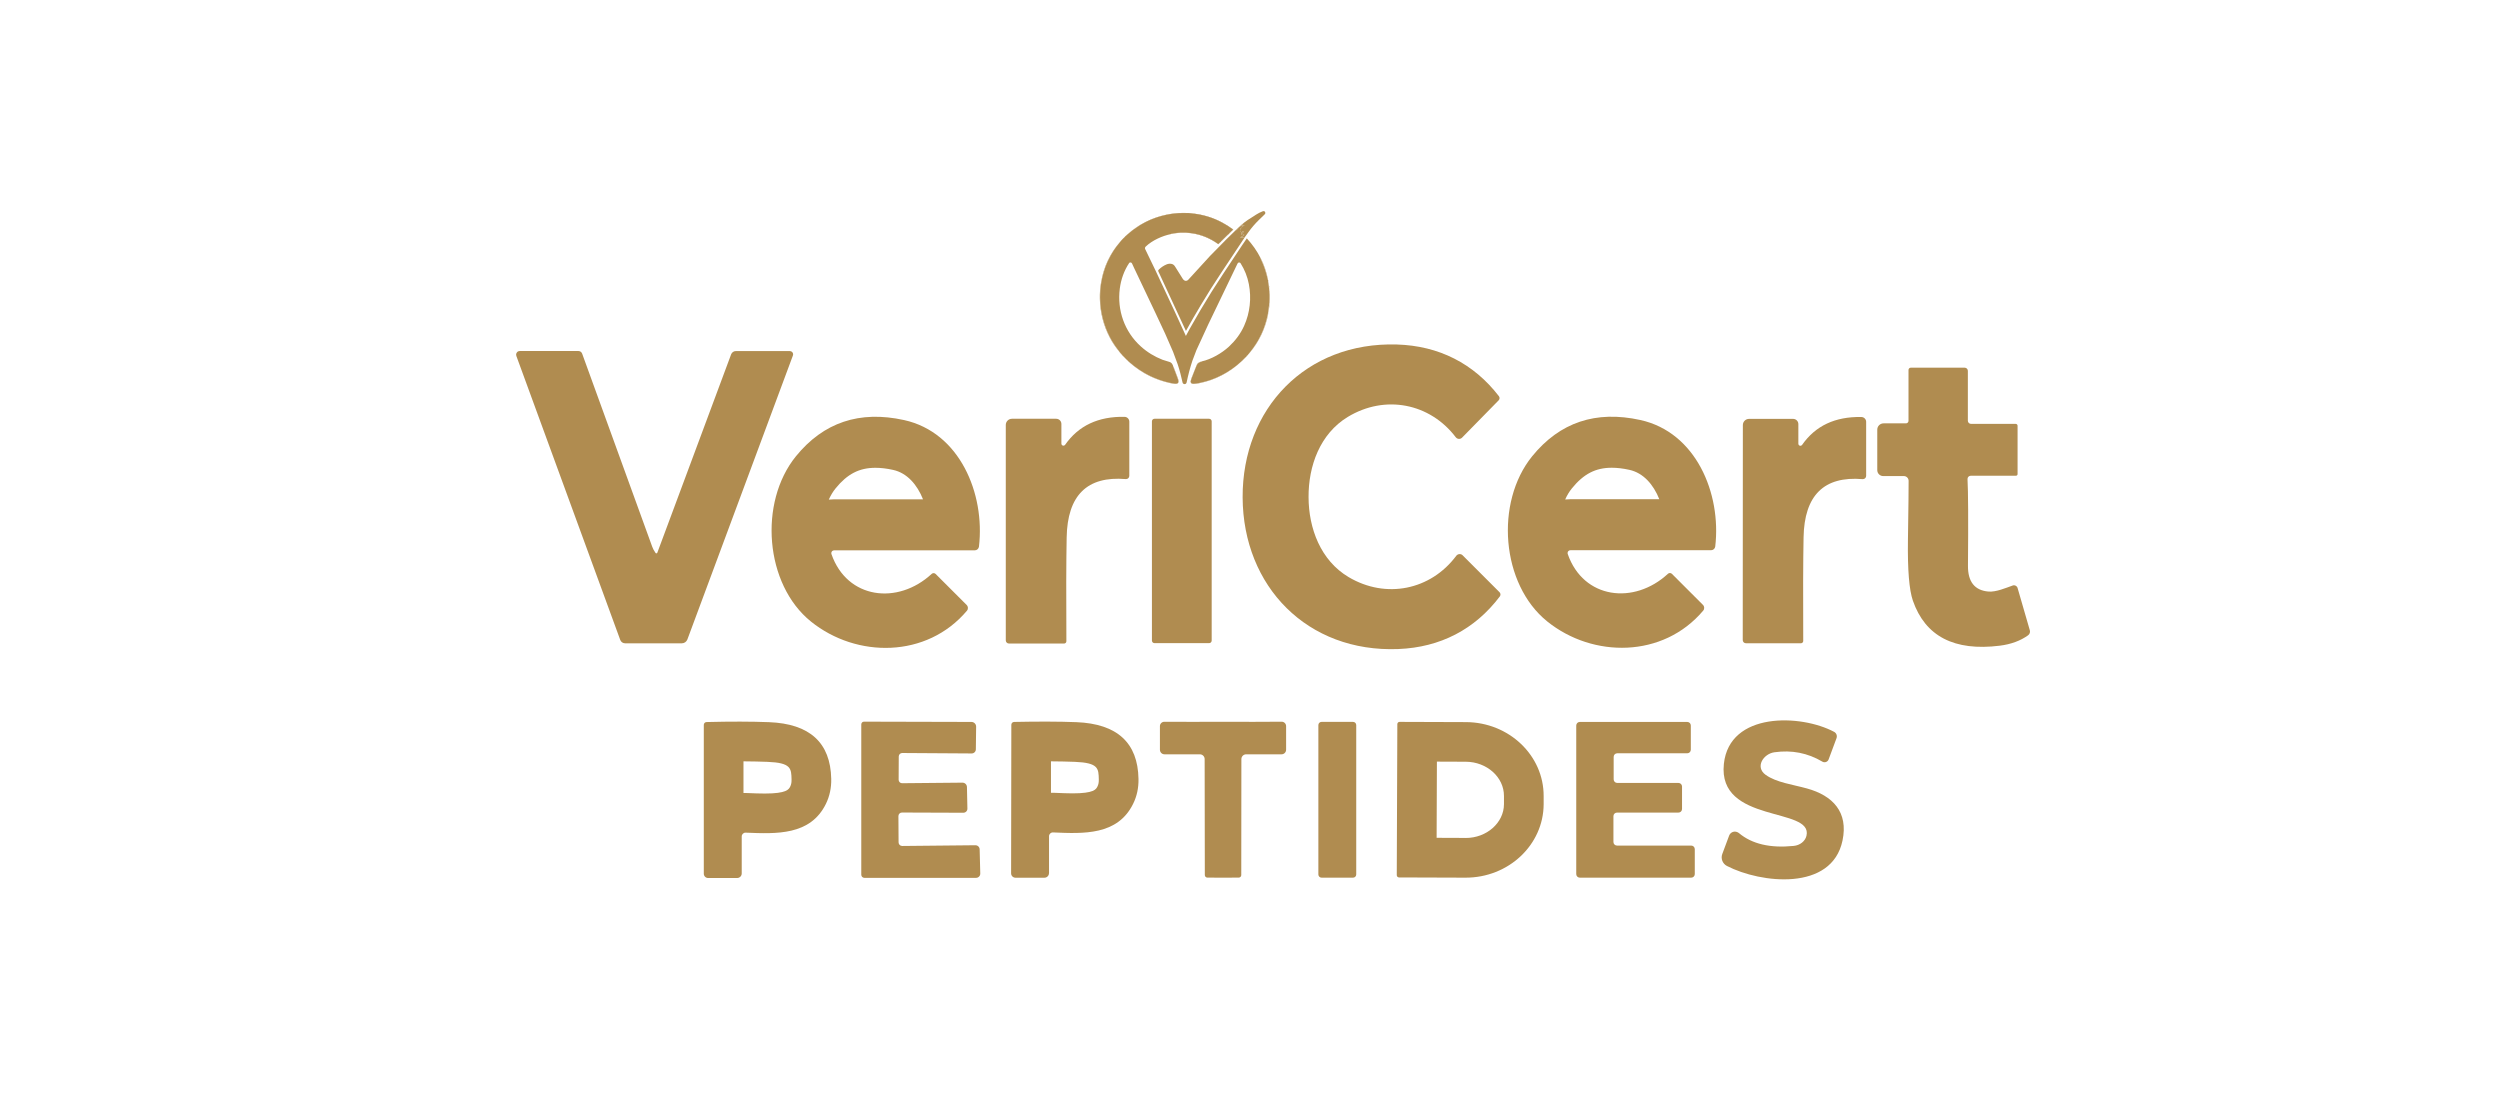
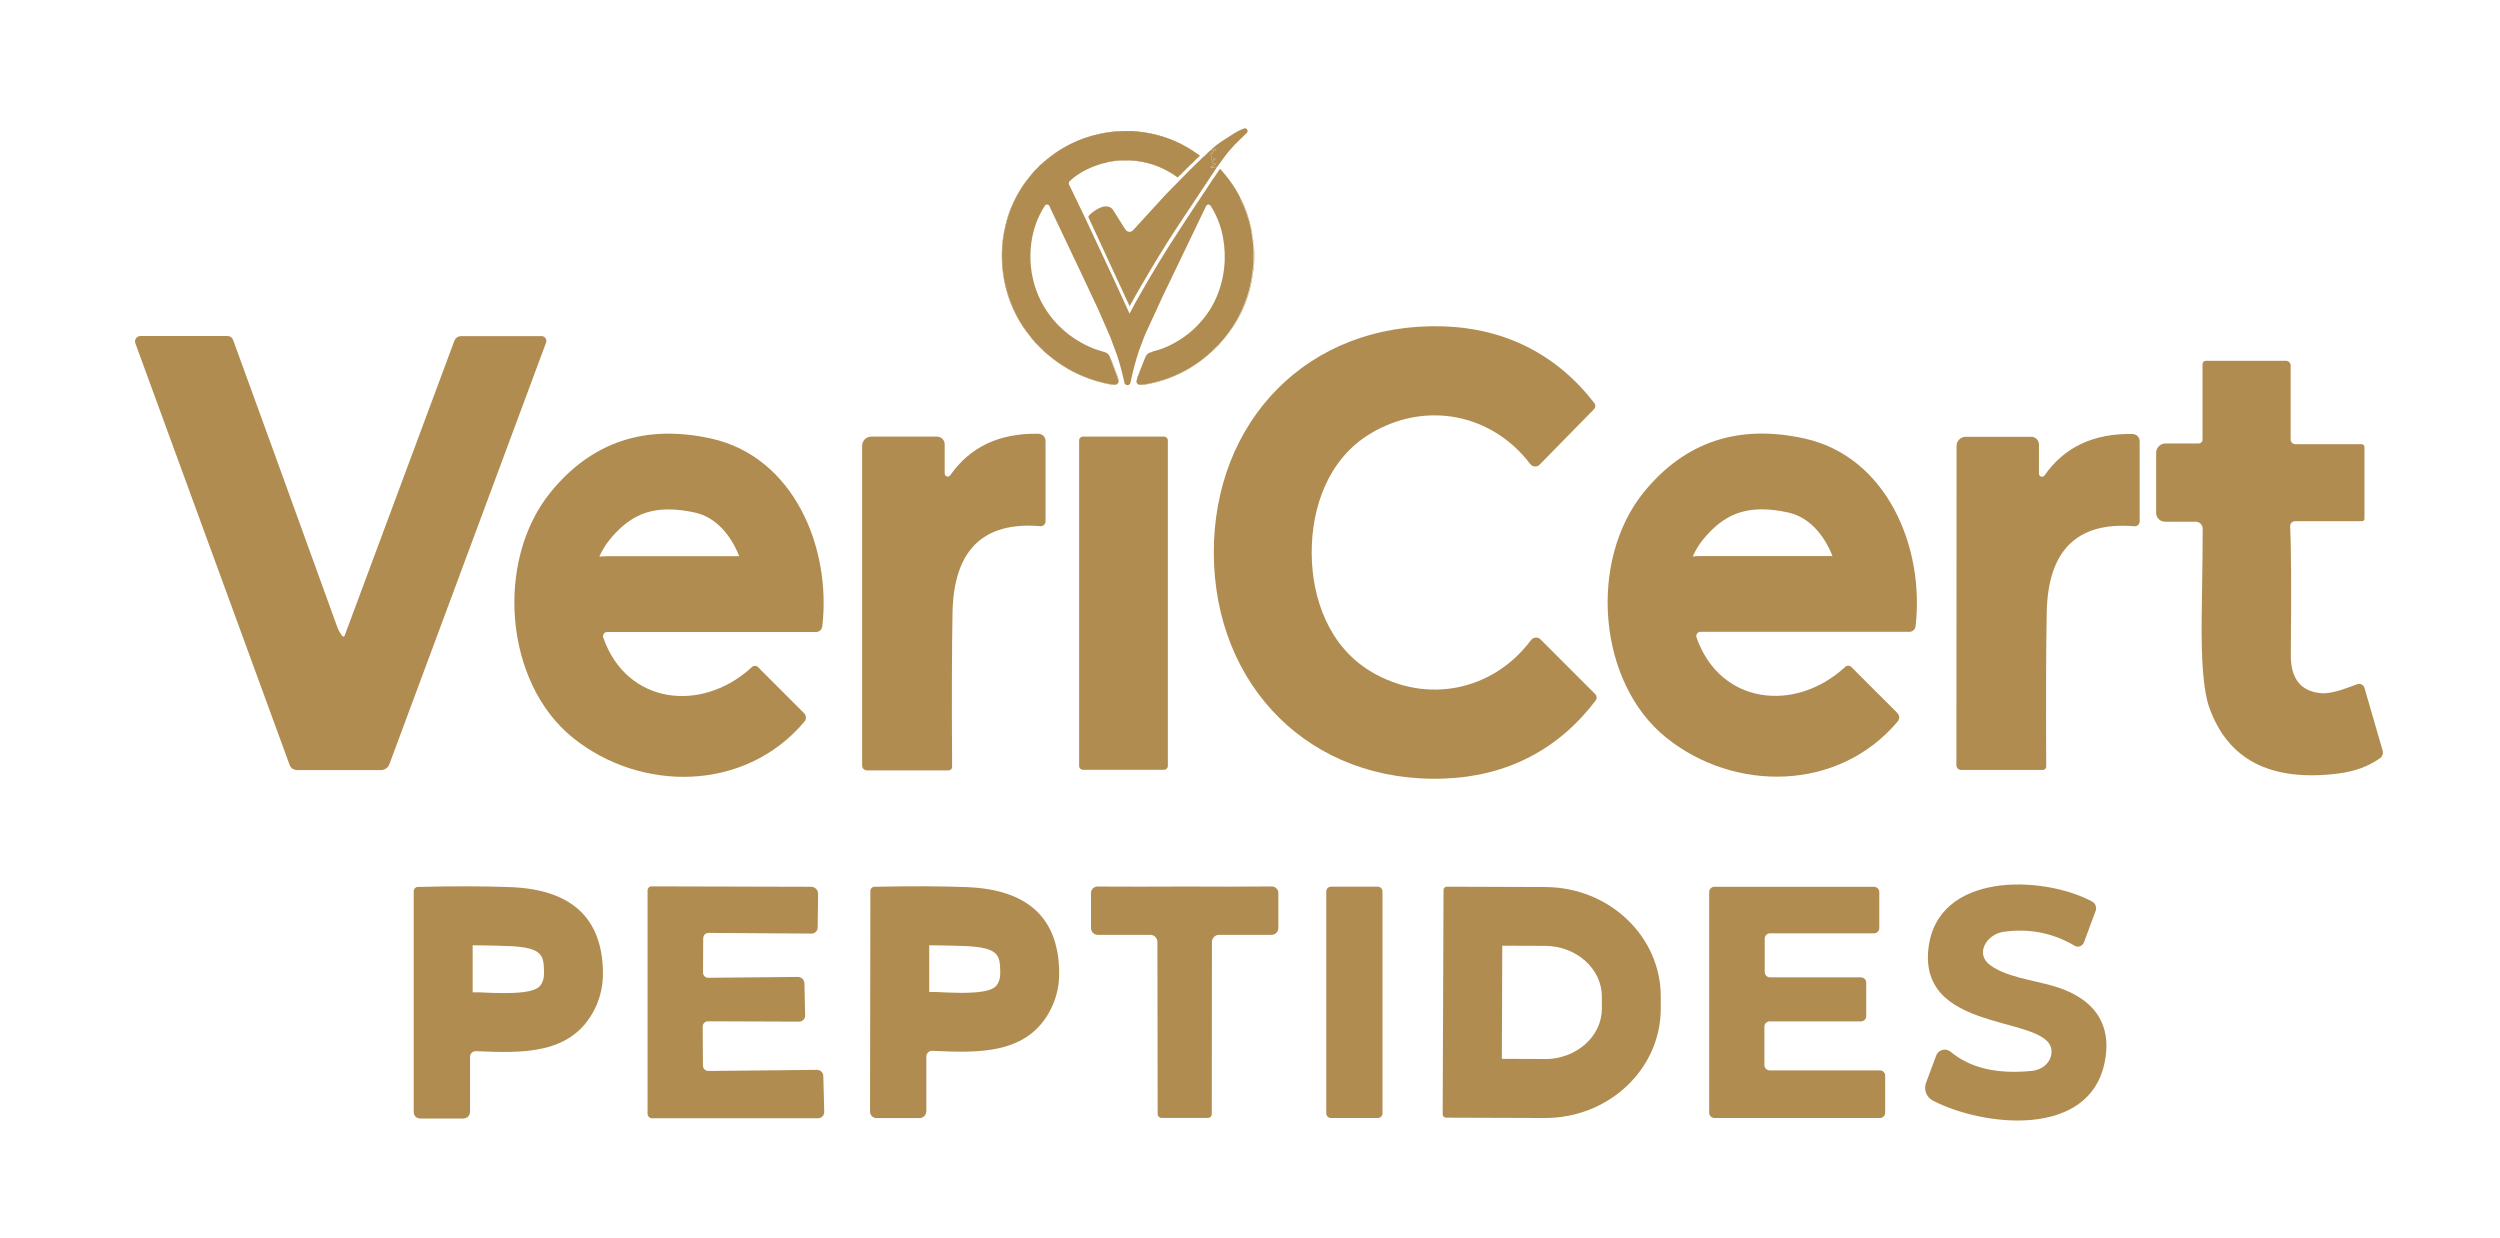
- <svg xmlns="http://www.w3.org/2000/svg" id="Layer_1" version="1.1" viewBox="0 0 441 194">
+ <svg xmlns="http://www.w3.org/2000/svg" id="Layer_1" version="1.1" viewBox="0 0 297 147">
  <defs>
    <style>
      .st0 {
        fill: #b08c50;
      }
    </style>
  </defs>
-   <path class="st0" d="M230.83,87.71c.02,5.51,2.13,11.15,7.05,14.08,6.63,3.94,14.51,2.27,19-3.74.25-.33.71-.41,1.04-.17.03.02.06.05.09.08l6.51,6.51c.2.2.22.52.05.74-4.39,5.81-10.51,8.99-17.9,9.28-16.05.64-27.39-11.03-27.47-26.73-.07-15.69,11.16-27.47,27.21-26.99,7.4.22,13.55,3.35,17.99,9.11.18.22.16.54-.04.74l-6.45,6.58c-.28.29-.76.3-1.05,0-.03-.03-.05-.06-.08-.09-4.55-5.97-12.44-7.56-19.04-3.56-4.89,2.97-6.94,8.64-6.91,14.15Z" />
-   <path class="st0" d="M115.64,97.54c.06.08.17.1.25.05.03-.02.05-.05.06-.09l13.02-34.99c.13-.35.46-.58.83-.58h9.53c.32,0,.58.26.58.57,0,.07-.01.14-.04.21l-18.62,50.1c-.16.4-.54.67-.97.67h-10.01c-.39,0-.73-.24-.86-.6l-18.33-50.1c-.12-.33.05-.7.38-.82.07-.03.14-.04.22-.04h10.36c.29,0,.55.18.65.46,2,5.47,6.12,16.82,12.36,34.06.11.33.31.69.59,1.1Z" />
-   <path class="st0" d="M335.85,83.98h-3.65c-.58,0-1.05-.47-1.05-1.05h0v-7.14c0-.61.5-1.11,1.11-1.11h3.96c.24,0,.44-.2.44-.44h0v-8.98c0-.22.18-.4.4-.4h9.51c.31,0,.56.25.56.56v8.8c0,.3.25.55.55.55h7.88c.19,0,.34.15.34.33v8.54c0,.15-.13.28-.28.28h-7.97c-.32,0-.58.25-.58.57,0,.01,0,.02,0,.03.12,2.15.15,7.25.08,15.29-.02,2.81,1.18,4.33,3.6,4.54,1.33.12,3.11-.65,4.3-1.07.34-.12.72.06.84.41,0,.01,0,.02.01.03l2.16,7.46c.1.33-.03.69-.31.89-1.35.97-3.01,1.58-4.99,1.83-8.03,1-13.14-1.65-15.33-7.95-.65-1.88-.94-5.42-.87-10.63.09-5.96.13-9.46.12-10.5,0-.46-.37-.84-.83-.84Z" />
-   <path class="st0" d="M172.69,96.42c-.05.38-.36.66-.74.66h-24.81c-.28,0-.5.22-.5.5,0,.06.01.12.03.17,2.76,7.94,11.7,9.02,17.68,3.48.2-.18.51-.17.7.02l5.47,5.47c.28.28.3.72.04,1.02-7.07,8.38-19.45,8.39-27.51,1.9-8.13-6.55-9.26-21-2.65-29.15,4.87-5.99,11.23-8.12,19.08-6.39,9.8,2.16,14.3,12.93,13.21,22.32ZM147.14,88.08h15.68c-1.03-2.59-2.81-4.65-5.28-5.19-1.12-.25-2.16-.37-3.12-.37-2.85,0-4.96,1.09-7.03,3.64-.46.57-.86,1.23-1.19,1.97.31-.03.62-.05.94-.05Z" />
-   <path class="st0" d="M187.89,78.46c2.35-3.37,5.85-5.02,10.48-4.93.47.01.84.39.84.85v9.56c0,.31-.25.57-.57.57-.02,0-.03,0-.05,0-6.82-.57-10.3,2.86-10.43,10.3-.08,4.21-.1,10.32-.05,18.31,0,.22-.18.4-.4.4h-9.73c-.31,0-.56-.25-.56-.56v-38c0-.6.49-1.09,1.09-1.09h7.8c.51,0,.92.41.92.91v3.47c0,.2.15.36.35.37.12,0,.24-.06.31-.16Z" />
-   <path class="st0" d="M301.83,97.06h-24.81c-.28,0-.5.22-.5.5,0,.06.01.12.03.17,2.76,7.94,11.7,9.02,17.68,3.48.2-.18.51-.17.7.02l5.47,5.47c.28.28.3.72.04,1.02-7.07,8.38-19.45,8.39-27.51,1.9-8.13-6.55-9.26-20.99-2.65-29.14,4.87-5.99,11.23-8.12,19.08-6.39,9.8,2.16,14.3,12.92,13.21,22.31-.05.38-.36.66-.74.66ZM277.02,88.06h15.68c-1.03-2.59-2.81-4.64-5.28-5.18-1.12-.25-2.16-.37-3.11-.37-2.85,0-4.96,1.09-7.03,3.64-.46.57-.86,1.23-1.18,1.96.31-.03.62-.05.93-.05Z" />
-   <path class="st0" d="M317.23,78.27c0,.2.15.36.35.37.12,0,.24-.06.31-.16,2.35-3.37,5.83-5.01,10.46-4.92.47.01.84.39.84.85v9.54c0,.31-.26.57-.57.57-.02,0-.04,0-.06,0-6.81-.57-10.28,2.85-10.41,10.28-.08,4.21-.1,10.3-.06,18.27,0,.22-.18.4-.4.4h-9.71c-.31,0-.56-.25-.56-.56l.02-37.93c0-.6.49-1.09,1.09-1.09h7.78c.51,0,.92.42.92.92h0v3.46Z" />
-   <rect class="st0" x="203.2" y="73.87" width="10.54" height="39.58" rx=".45" ry=".45" />
+   <path class="st0" d="M155.83,65.71c.02,5.51,2.13,11.15,7.05,14.08,6.63,3.94,14.51,2.27,19-3.74.25-.33.71-.41,1.04-.17.03.02.06.05.09.08l6.51,6.51c.2.2.22.52.05.74-4.39,5.81-10.51,8.99-17.9,9.28-16.05.64-27.39-11.03-27.47-26.73-.07-15.69,11.16-27.47,27.21-26.99,7.4.22,13.55,3.35,17.99,9.11.18.22.16.54-.04.74l-6.45,6.58c-.28.29-.76.3-1.05,0-.03-.03-.05-.06-.08-.09-4.55-5.97-12.44-7.56-19.04-3.56-4.89,2.97-6.94,8.64-6.91,14.15h0Z" />
+   <path class="st0" d="M40.64,75.54c.06.08.17.1.25.05.03-.02.05-.05.06-.09l13.02-34.99c.13-.35.46-.58.83-.58h9.53c.32,0,.58.26.58.57,0,.07,0,.14-.04.21l-18.62,50.1c-.16.4-.54.67-.97.67h-10.01c-.39,0-.73-.24-.86-.6l-18.33-50.1c-.12-.33.05-.7.38-.82.07-.03.14-.04.22-.04h10.36c.29,0,.55.18.65.46,2,5.47,6.12,16.82,12.36,34.06.11.33.31.69.59,1.1Z" />
+   <path class="st0" d="M260.85,61.98h-3.65c-.58,0-1.05-.47-1.05-1.05h0v-7.14c0-.61.5-1.11,1.11-1.11h3.96c.24,0,.44-.2.44-.44h0v-8.98c0-.22.18-.4.4-.4h9.51c.31,0,.56.25.56.56v8.8c0,.3.25.55.55.55h7.88c.19,0,.34.15.34.33v8.54c0,.15-.13.28-.28.28h-7.97c-.32,0-.58.25-.58.57v.03c.12,2.15.15,7.25.08,15.29-.02,2.81,1.18,4.33,3.6,4.54,1.33.12,3.11-.65,4.3-1.07.34-.12.72.06.84.41,0,.01,0,.02.01.03l2.16,7.46c.1.33-.03.69-.31.89-1.35.97-3.01,1.58-4.99,1.83-8.03,1-13.14-1.65-15.33-7.95-.65-1.88-.94-5.42-.87-10.63.09-5.96.13-9.46.12-10.5,0-.46-.37-.84-.83-.84h0Z" />
+   <path class="st0" d="M97.69,74.42c-.05.38-.36.66-.74.66h-24.81c-.28,0-.5.22-.5.5,0,.06,0,.12.03.17,2.76,7.94,11.7,9.02,17.68,3.48.2-.18.51-.17.7.02l5.47,5.47c.28.28.3.72.04,1.02-7.07,8.38-19.45,8.39-27.51,1.9-8.13-6.55-9.26-21-2.65-29.15,4.87-5.99,11.23-8.12,19.08-6.39,9.8,2.16,14.3,12.93,13.21,22.32h0ZM72.14,66.08h15.68c-1.03-2.59-2.81-4.65-5.28-5.19-1.12-.25-2.16-.37-3.12-.37-2.85,0-4.96,1.09-7.03,3.64-.46.57-.86,1.23-1.19,1.97.31-.03.62-.05.94-.05h0Z" />
+   <path class="st0" d="M112.89,56.46c2.35-3.37,5.85-5.02,10.48-4.93.47.01.84.39.84.85v9.56c0,.31-.25.57-.57.57h-.05c-6.82-.57-10.3,2.86-10.43,10.3-.08,4.21-.1,10.32-.05,18.31,0,.22-.18.4-.4.4h-9.73c-.31,0-.56-.25-.56-.56v-38c0-.6.49-1.09,1.09-1.09h7.8c.51,0,.92.41.92.91v3.47c0,.2.15.36.35.37.12,0,.24-.06.31-.16h0Z" />
+   <path class="st0" d="M226.83,75.06h-24.81c-.28,0-.5.22-.5.5,0,.06.01.12.03.17,2.76,7.94,11.7,9.02,17.68,3.48.2-.18.51-.17.7.02l5.47,5.47c.28.28.3.72.04,1.02-7.07,8.38-19.45,8.39-27.51,1.9-8.13-6.55-9.26-20.99-2.65-29.14,4.87-5.99,11.23-8.12,19.08-6.39,9.8,2.16,14.3,12.92,13.21,22.31-.05.38-.36.66-.74.66ZM202.02,66.06h15.68c-1.03-2.59-2.81-4.64-5.28-5.18-1.12-.25-2.16-.37-3.11-.37-2.85,0-4.96,1.09-7.03,3.64-.46.57-.86,1.23-1.18,1.96.31-.03.62-.05.93-.05h-.01Z" />
+   <path class="st0" d="M242.23,56.27c0,.2.15.36.35.37.12,0,.24-.06.31-.16,2.35-3.37,5.83-5.01,10.46-4.92.47.01.84.39.84.85v9.54c0,.31-.26.57-.57.57h-.06c-6.81-.57-10.28,2.85-10.41,10.28-.08,4.21-.1,10.3-.06,18.27,0,.22-.18.4-.4.4h-9.71c-.31,0-.56-.25-.56-.56l.02-37.93c0-.6.49-1.09,1.09-1.09h7.78c.51,0,.92.42.92.92h0v3.46Z" />
+   <rect class="st0" x="128.2" y="51.87" width="10.54" height="39.58" rx=".45" ry=".45" />
  <g>
-     <path class="st0" d="M305.02,147.4c.21-.56.84-.85,1.4-.63.11.04.22.11.32.18,2.3,1.93,5.52,2.69,9.66,2.27,1.13-.11,2.03-.83,2.26-1.78,1.23-5.16-15.7-2.07-14.57-12.69.98-9.23,13.6-8.78,19.45-5.65.4.21.58.69.42,1.12l-1.39,3.74c-.15.4-.6.6-.99.45-.04-.02-.08-.03-.12-.06-2.59-1.53-5.4-2.08-8.45-1.65-1.95.27-3.47,2.6-1.55,3.98,1.87,1.35,4.82,1.72,7.27,2.4,4.59,1.26,7.34,4.18,6.29,9.19-1.88,9-14.43,7.57-20.4,4.48-.76-.4-1.11-1.3-.81-2.1l1.21-3.25Z" />
-     <path class="st0" d="M130.84,154.08c0,.44-.36.8-.8.8h-5.14c-.41,0-.75-.34-.75-.76h0v-26.25c0-.27.21-.49.48-.5,4.23-.11,7.91-.1,11.02.02,7.19.28,10.85,3.61,10.98,10,.03,1.59-.28,3.05-.93,4.39-2.74,5.62-8.76,5.32-14.16,5.1-.37-.02-.68.27-.7.64,0,.01,0,.02,0,.03v6.53ZM139.41,138.71c.1-.21.24-.56.22-1.18-.04-1.98-.06-2.98-4.25-3.14-1.29-.05-2.71-.08-4.23-.09v5.59c.12,0,.24,0,.36,0h.17s.3.01.3.01c.97.04,1.95.08,2.93.08,3.88,0,4.24-.73,4.5-1.26Z" />
-     <path class="st0" d="M158.54,133.43l-.02,4.12c0,.33.26.6.59.61,0,0,.01,0,.02,0l10.65-.1c.43,0,.78.34.79.77h0s.08,3.79.08,3.79c.02.4-.29.73-.69.75-.01,0-.02,0-.03,0l-10.82-.04c-.35,0-.63.28-.63.63,0,0,0,.01,0,.02l.03,4.62c0,.35.29.63.64.63l12.91-.13c.41,0,.74.32.75.72l.11,4.27c.01.41-.31.75-.72.76,0,0-.01,0-.02,0h-19.73c-.28-.01-.51-.24-.52-.53v-26.53c0-.27.2-.49.47-.49l18.96.05c.46,0,.83.37.83.83,0,0,0,0,0,.01l-.05,3.99c0,.4-.33.73-.73.73,0,0,0,0-.01,0l-12.25-.08c-.33,0-.6.27-.61.6Z" />
-     <path class="st0" d="M185.04,154.03c0,.44-.36.8-.8.8h-5.14c-.41-.02-.74-.35-.74-.77l.04-26.21c0-.27.21-.49.48-.5,4.23-.09,7.9-.08,11.01.04,7.18.29,10.83,3.63,10.94,10.01.03,1.58-.28,3.04-.94,4.38-2.74,5.6-8.75,5.29-14.14,5.06-.37-.02-.68.27-.7.64,0,.01,0,.02,0,.03v6.52ZM193.61,138.69c.11-.22.23-.55.22-1.16-.04-1.98-.05-2.97-4.21-3.14-1.29-.05-2.71-.08-4.23-.09v5.55c.1,0,.22,0,.33,0h.18s.3.01.3.01c1.05.04,2.04.09,2.99.09,3.81,0,4.16-.71,4.42-1.25Z" />
-     <path class="st0" d="M215.74,127.32c3.67.02,7.12.02,10.35-.01.43,0,.78.35.78.78v4.16c0,.45-.36.81-.8.81h-6.25c-.46,0-.84.38-.84.84h0s-.02,20.46-.02,20.46c0,.24-.19.44-.43.45-.09,0-1.02,0-2.78.01-1.76,0-2.69,0-2.78-.01-.24,0-.44-.21-.44-.45l-.03-20.46c0-.46-.38-.84-.84-.84h-6.25c-.44,0-.8-.36-.8-.81h0v-4.16c0-.43.35-.77.78-.77,3.24.02,6.69.02,10.35,0Z" />
-     <rect class="st0" x="232.56" y="127.34" width="6.68" height="27.48" rx=".56" ry=".56" />
-     <path class="st0" d="M246.49,127.73c0-.22.18-.39.4-.39l11.7.04c7.6.03,13.74,5.88,13.71,13.06v1.42c-.03,7.19-6.21,12.99-13.81,12.96h0l-11.7-.04c-.22,0-.4-.18-.4-.4,0,0,0,0,0-.01l.1-26.64ZM258.55,147.82c3.71,0,6.74-2.69,6.75-5.96v-1.45c.01-3.31-3.01-6.02-6.73-6.04l-5.1-.02-.05,13.44,5.13.02Z" />
-     <path class="st0" d="M296.71,138.74v3.97c0,.35-.28.63-.63.63h-10.84c-.35,0-.63.28-.63.63h0v4.56c0,.35.28.63.63.63h13.09c.35,0,.63.28.63.63v4.4c0,.35-.28.63-.63.63h-19.65c-.35,0-.63-.28-.63-.63h0v-26.21c0-.35.28-.63.63-.63h18.95c.35,0,.63.28.63.63h0v4.27c0,.35-.28.63-.63.63h-12.35c-.35,0-.63.28-.63.63v3.97c0,.35.28.63.63.63h10.8c.35,0,.63.28.63.63h0Z" />
+     <path class="st0" d="M230.02,125.4c.21-.56.84-.85,1.4-.63.11.04.22.11.32.18,2.3,1.93,5.52,2.69,9.66,2.27,1.13-.11,2.03-.83,2.26-1.78,1.23-5.16-15.7-2.07-14.57-12.69.98-9.23,13.6-8.78,19.45-5.65.4.21.58.69.42,1.12l-1.39,3.74c-.15.4-.6.6-.99.45-.04-.02-.08-.03-.12-.06-2.59-1.53-5.4-2.08-8.45-1.65-1.95.27-3.47,2.6-1.55,3.98,1.87,1.35,4.82,1.72,7.27,2.4,4.59,1.26,7.34,4.18,6.29,9.19-1.88,9-14.43,7.57-20.4,4.48-.76-.4-1.11-1.3-.81-2.1l1.21-3.25h0Z" />
+     <path class="st0" d="M55.84,132.08c0,.44-.36.8-.8.8h-5.14c-.41,0-.75-.34-.75-.76h0v-26.25c0-.27.21-.49.48-.5,4.23-.11,7.91-.1,11.02.02,7.19.28,10.85,3.61,10.98,10,.03,1.59-.28,3.05-.93,4.39-2.74,5.62-8.76,5.32-14.16,5.1-.37-.02-.68.27-.7.64v6.56h0ZM64.41,116.71c.1-.21.24-.56.22-1.18-.04-1.98-.06-2.98-4.25-3.14-1.29-.05-2.71-.08-4.23-.09v5.59h.83c.97.05,1.95.09,2.93.09,3.88,0,4.24-.73,4.5-1.26h0Z" />
+     <path class="st0" d="M83.54,111.43l-.02,4.12c0,.33.26.6.59.61h.02l10.65-.1c.43,0,.78.34.79.77h0l.08,3.79c.02.4-.29.73-.69.75h-.03l-10.82-.04c-.35,0-.63.28-.63.63v.02l.03,4.62c0,.35.29.63.64.63l12.91-.13c.41,0,.74.32.75.72l.11,4.27c0,.41-.31.75-.72.76h-19.75c-.28,0-.51-.24-.52-.53v-26.53c0-.27.2-.49.47-.49l18.96.05c.46,0,.83.37.83.83h0s-.05,4-.05,4c0,.4-.33.73-.73.73h0l-12.25-.08c-.33,0-.6.27-.61.6Z" />
+     <path class="st0" d="M110.04,132.03c0,.44-.36.8-.8.8h-5.14c-.41-.02-.74-.35-.74-.77l.04-26.21c0-.27.21-.49.48-.5,4.23-.09,7.9-.08,11.01.04,7.18.29,10.83,3.63,10.94,10.01.03,1.58-.28,3.04-.94,4.38-2.74,5.6-8.75,5.29-14.14,5.06-.37-.02-.68.27-.7.64v6.55h0ZM118.61,116.69c.11-.22.23-.55.22-1.16-.04-1.98-.05-2.97-4.21-3.14-1.29-.05-2.71-.08-4.23-.09v5.55h.81c1.05.05,2.04.1,2.99.1,3.81,0,4.16-.71,4.42-1.25h0Z" />
+     <path class="st0" d="M140.74,105.32c3.67.02,7.12.02,10.35-.01.43,0,.78.35.78.78v4.16c0,.45-.36.81-.8.81h-6.25c-.46,0-.84.38-.84.84h0l-.02,20.46c0,.24-.19.44-.43.45-.09,0-1.02,0-2.78,0-1.76,0-2.69,0-2.78,0-.24,0-.44-.21-.44-.45l-.03-20.46c0-.46-.38-.84-.84-.84h-6.25c-.44,0-.8-.36-.8-.81h0v-4.16c0-.43.35-.77.78-.77,3.24.02,6.69.02,10.35,0h0Z" />
+     <rect class="st0" x="157.56" y="105.34" width="6.68" height="27.48" rx=".56" ry=".56" />
+     <path class="st0" d="M171.49,105.73c0-.22.18-.39.4-.39l11.7.04c7.6.03,13.74,5.88,13.71,13.06v1.42c-.03,7.19-6.21,12.99-13.81,12.96h0l-11.7-.04c-.22,0-.4-.18-.4-.4h0s.1-26.65.1-26.65h0ZM183.55,125.82c3.71,0,6.74-2.69,6.75-5.96v-1.45c.01-3.31-3.01-6.02-6.73-6.04l-5.1-.02-.05,13.44,5.13.02h0Z" />
+     <path class="st0" d="M221.71,116.74v3.97c0,.35-.28.63-.63.63h-10.84c-.35,0-.63.28-.63.63h0v4.56c0,.35.28.63.63.63h13.09c.35,0,.63.28.63.63v4.4c0,.35-.28.63-.63.63h-19.65c-.35,0-.63-.28-.63-.63h0v-26.21c0-.35.28-.63.63-.63h18.95c.35,0,.63.28.63.63h0v4.27c0,.35-.28.63-.63.63h-12.35c-.35,0-.63.28-.63.63v3.97c0,.35.28.63.63.63h10.8c.35,0,.63.28.63.63h0Z" />
  </g>
  <g>
-     <path class="st0" d="M223.74,49.58s-.03.04,0,.03l.02.1s-.02.05,0,.03l.05.29s-.03.03,0,.03l.05.35s-.04.02-.02.03l.03.02c.05.08,0,.2.03.29.04.16.02.3.04.46.01.12.07.27.04.38-.02,0-.03.02-.02.04,0,0,.01.02.03.02-.02.07.02.18.02.27v.86s-.02.41-.02.41c0,.11,0,.23-.03.32-.02,0-.03.03-.03.06.02.1.02.21,0,.32l-.18,1.25s0,.04,0,.04c-.01,0-.04,0-.04,0l.19-1.43.03-.37.02-.53v-.97s-.02-.5-.02-.5l-.02-.3-.07-.65-.12-.8c-.01-.08-.03-.15,0-.21.04.04.04.1.04.15Z" />
-     <path class="st0" d="M223.92,53.57s0-.05.03-.06c0,0,.03.03.03.04,0,.02-.04.02-.05.01Z" />
-     <path class="st0" d="M223.87,50.47l-.03-.02s0-.04.02-.03c0,.02,0,.04,0,.06Z" />
-     <path class="st0" d="M223.98,51.66s-.03,0-.03-.02c-.01-.02,0-.04.02-.04v.06Z" />
-     <path class="st0" d="M217.47,40.57l-.02.04s-.07.02-.1.06l-.49.46s-.08.08-.09.13c-.01.06-.06.08-.1.11-.01,0-.05,0-.07.02l-1.06,1.04s-.09.08-.1.13c0,.03-.02.04-.04.06l-.34.28c-.06.05-.11.08-.15.16l-.69-.46c-1.41-.89-2.99-1.42-4.66-1.54l-.4-.03h-.91c-.57.04-1.13.09-1.68.22v.04c-1.54.31-3.3,1.1-4.46,2.2-.11.11-.18.27-.11.43l1.81,3.75,3.42,7.31,1.96,4.28.67-1.25c1.24-2.22,2.53-4.4,3.88-6.56l2.15-3.33,3.15-4.75.9-1.32c.98,1.06,1.81,2.24,2.45,3.52-.02,0-.04.01-.04.02,0,0,.11.22.18.38.49,1.04.82,2.13,1.08,3.24.02.07.02.15.07.21h.01c-.03.08,0,.15,0,.23l.12.8.07.65.02.3.02.5v.97s-.02.53-.02.53l-.03.37-.19,1.43s0,.03.01.03c-.04.02-.02.07-.03.11l-.25,1.07c-.27,1.02-.62,2-1.11,2.93l-.4.77c-.53.9-1.14,1.73-1.8,2.52,0,0-.02.02-.03.02-.08.03-.2.18-.21.25l-.05.06c-.06.01-.1.05-.15.1l-.61.6s-.06.06-.05.11h-.03s-.08.05-.12.09l-.53.47c-1.39,1.15-2.95,2.03-4.64,2.64l-.57.19c-.78.23-1.55.43-2.36.52-.34.03-.65,0-.68-.3-.01-.17.02-.34.08-.51l.52-1.37.35-.87.09-.21c.15-.33.43-.54.78-.59.05,0,.1-.03.09-.08,1.68-.37,3.53-1.43,4.81-2.61,1.12-1.04,2.06-2.28,2.68-3.68,1.03-2.29,1.3-4.87.83-7.33-.25-1.32-.75-2.57-1.46-3.69-.07-.11-.2-.15-.3-.14-.12.02-.19.09-.25.21l-5.14,10.69-2.1,4.56-.71,1.87c-.42,1.26-.75,2.53-1.02,3.83-.04.18-.19.3-.35.3-.14,0-.32-.09-.36-.26-.24-1.1-.51-2.17-.87-3.25l-.81-2.19-1.4-3.21-1.79-3.82-3.69-7.77-.36-.78c-.04-.1-.13-.17-.22-.18s-.23,0-.29.1c-.9,1.36-1.44,2.9-1.65,4.52-.49,3.81.84,7.59,3.69,10.17,1.13,1.03,2.45,1.83,3.87,2.38l1.16.36c.21.06.39.17.51.36.1.15.18.32.21.49.03.2.14.39.21.6l.28.72.34.96c.06.17.08.35.03.52-.08.24-.51.23-.82.17l-.86-.17c-2.49-.58-4.78-1.76-6.72-3.42-.05-.05-.08-.08-.14-.08,0,0-.01-.03-.02-.04-.04-.08-.14-.15-.22-.19-.02-.02-.04-.02-.05-.06,0-.03-.04-.07-.07-.1-.28-.24-.53-.49-.77-.77-.03-.04-.08-.07-.12-.07l-.05-.05s-.02-.07-.04-.1l-.33-.37s-.05-.06-.09-.06c0,0,0-.03-.01-.04-.02-.06-.06-.11-.11-.17-.87-1.09-1.6-2.28-2.14-3.58-.64-1.53-1.03-3.13-1.16-4.78l-.03-.46c-.03-.49-.03-.97,0-1.46l.03-.44c.08-1.37.38-2.7.83-4,.23-.65.5-1.25.82-1.86.48-.92,1.04-1.76,1.71-2.55.04-.04.07-.08.07-.12l.02-.03c.08-.02.14-.11.17-.19l.02-.03c.1-.06.2-.16.25-.27l.08-.08c.14-.11.28-.23.38-.38.04-.06.1-.11.16-.16.11-.04.22-.13.28-.24.01-.02.02-.05.05-.06.01,0,.04,0,.07-.02.62-.55,1.28-1.03,1.98-1.47.32-.21.64-.37.97-.55,1.77-.94,3.97-1.52,5.97-1.63l.99-.02h.66s.33.03.33.03c1.65.14,3.55.59,5.03,1.33l.4.2c.07.04.14.06.21.11l.87.5c.23.13.45.28.66.45l.27.16c.07.04.12.09.12.17Z" />
-     <path class="st0" d="M197.51,62.13c-.68-.81-1.29-1.69-1.78-2.65-1.09-2.08-1.66-4.37-1.72-6.72-.03-1.02.05-2.03.23-3.04.44-2.6,1.58-5.03,3.3-7,0,.05-.04.08-.07.12-.67.79-1.23,1.63-1.71,2.55-.32.61-.59,1.21-.82,1.86-.46,1.29-.75,2.63-.83,4l-.03.44c-.03.49-.03.97,0,1.46l.03.46c.13,1.64.52,3.25,1.16,4.78.54,1.29,1.27,2.49,2.14,3.58.05.06.1.11.11.17Z" />
-     <path class="st0" d="M217.47,40.57c0-.08-.05-.13-.12-.17l-.27-.16c-.21-.17-.42-.32-.66-.45l-.87-.5c-.07-.04-.14-.07-.21-.11l-.4-.2c-1.48-.73-3.38-1.19-5.03-1.33l-.33-.02h-.66s-.99,0-.99,0c-2,.11-4.2.69-5.97,1.63-.34.18-.65.33-.97.55-.71.43-1.36.92-1.98,1.47-.02.02-.05.02-.07.02,1.92-1.73,4.27-2.9,6.82-3.43,3.33-.69,6.8-.22,9.81,1.37.68.36,1.31.77,1.93,1.22.03.02.06.01.05.06,0,.02-.04.04-.07.04Z" />
-     <path class="st0" d="M211.99,63.74c0,.05-.04.07-.09.08-.36.05-.63.26-.78.59l-.09.21-.35.87-.52,1.37c-.06.17-.1.34-.08.51.03.3.34.34.68.3.81-.08,1.59-.28,2.36-.52l.57-.19c1.69-.61,3.25-1.49,4.64-2.64l.53-.47s.08-.07.12-.08c-2.07,1.94-4.66,3.29-7.47,3.84-.36.07-.69.13-1.05.12-.15,0-.27-.07-.34-.15-.09-.1-.13-.24-.09-.37l.13-.47.94-2.37c.15-.39.53-.54.9-.62Z" />
-     <path class="st0" d="M206.97,64.67s.04.04.06.08l.72,1.9c.07.2.14.38.16.59.03.27-.18.49-.46.49-.39,0-.77-.09-1.17-.18-1.18-.26-2.3-.66-3.4-1.18-1.31-.63-2.51-1.45-3.59-2.39.06,0,.09.03.14.08,1.94,1.66,4.23,2.84,6.72,3.42l.86.17c.31.06.75.07.82-.17.05-.17.03-.35-.03-.52l-.34-.96-.28-.72c-.08-.2-.18-.4-.21-.6Z" />
-     <path class="st0" d="M215.4,42.59l-.49.49-.45-.32c-1.55-.98-3.1-1.54-4.95-1.68l-.27-.02h-1.02s-.25.02-.25.02c-.48.04-.94.1-1.4.19v-.04c.55-.13,1.11-.18,1.68-.22h.91s.4.02.4.02c1.67.12,3.25.65,4.66,1.54l.69.46c.03-.08.09-.11.15-.16l.34-.28Z" />
-     <path class="st0" d="M223.66,49.2h-.04c-.26-1.11-.59-2.2-1.08-3.24-.08-.16-.18-.38-.18-.38,0,0,.01-.02.04-.02.58,1.15,1,2.38,1.26,3.65Z" />
-     <path class="st0" d="M223.72,55.33c-.47,2.56-1.61,4.95-3.3,6.94l-.3.34c.66-.79,1.27-1.62,1.8-2.52l.4-.77c.49-.93.84-1.91,1.11-2.93l.25-1.07h.04Z" />
-     <path class="st0" d="M216.67,41.35l-.32.3-.81.81s-.06.06-.1.07c0-.05.05-.09.1-.13l1.06-1.04s.05-.02.07-.02Z" />
-     <path class="st0" d="M217.45,40.6l-.13.11-.47.48s-.05.05-.08.05c.01-.05.05-.09.09-.13l.49-.46s.06-.06.1-.06Z" />
-     <path class="st0" d="M198.99,63.69c-.16-.09-.27-.25-.41-.38-.19-.19-.37-.37-.55-.56.05,0,.09.03.12.07.24.28.49.53.77.77.03.03.06.07.07.1Z" />
-     <path class="st0" d="M219.02,63.76s.02-.07.05-.11l.61-.6s.09-.09.15-.1l-.81.81Z" />
-     <path class="st0" d="M198.88,41.35c-.06.1-.17.19-.28.24l.18-.17s.06-.06.1-.06Z" />
-     <path class="st0" d="M197.99,62.7l-.47-.53s.06.03.09.06l.33.37s.04.06.04.1Z" />
-     <path class="st0" d="M220.09,62.64c-.05.1-.14.17-.21.25,0-.08.13-.22.21-.25Z" />
-     <path class="st0" d="M199.27,63.93c-.09-.03-.16-.12-.22-.19.09.04.18.1.22.19Z" />
-     <path class="st0" d="M198.07,42.13c.12-.13.25-.26.38-.38-.1.15-.24.26-.38.38Z" />
-     <path class="st0" d="M197.74,42.48c.07-.1.17-.18.25-.27-.04.11-.15.21-.25.27Z" />
-     <path class="st0" d="M223.72,55.33h-.04s-.01-.09.03-.11v.11Z" />
-     <path class="st0" d="M223.69,49.42c-.05-.06-.05-.14-.07-.21h.04c.01.07,0,.15.03.21Z" />
-     <path class="st0" d="M197.55,42.69l.17-.19c-.02.08-.09.16-.17.19Z" />
-     <path class="st0" d="M223.82,50.07s-.03-.03,0-.03v.03Z" />
-     <path class="st0" d="M223.77,49.75s-.05-.03,0-.03v.03Z" />
-     <path class="st0" d="M223.74,49.61s-.04-.03,0-.03c0,0,0,.02,0,.03Z" />
-     <path class="st0" d="M219.55,41.9c-.04-.21-.15.07-.49,0h-.24c0-.1.11-.15.22-.14.1,0,.16-.05.19-.15.11,0,.19-.04.24-.14.01-.04,0-.07-.01-.09-.09-.07-.13.13-.39.05h-.08s0-.06,0-.08c-.03-.07-.03-.12.02-.17.04-.04.1-.06.18-.02.04-.05.04-.14.08-.16.06-.03.1-.06.1-.1,0-.09-.05-.11-.13-.1-.04,0-.09,0-.1.05,0,.03,0,.05.06.1-.08-.01-.11.08-.15.1-.09.03-.14-.09-.17-.13-.05-.07.03-.17.03-.23,0-.08-.04-.16-.04-.24,0-.05-.08-.13-.02-.2.05,0,.17,0,.2-.07l.15-.36c.03-.07.01-.16.08-.26-.27-.03-.23.39-.33.34-.08-.04-.1,0-.15.02-.12.05-.16.12-.24.2l-.34.37s-.14.06-.15.14c-.03,0-.05-.02-.07-.03.54-.57,1.46-1.38,2.11-1.8l1.48-.95c.36-.23.73-.41,1.13-.57.11-.04.23-.06.34,0,.15.1.21.37.06.5l-1.03,1c-.7.68-1.32,1.4-1.88,2.19l-.67.93ZM219.3,39.46h-.01s.01.03.01.03h.01s-.01-.03-.01-.03ZM218.9,39.81c.1,0,.09-.06.11-.11-.06.02-.11.04-.11.11ZM219.34,39.86c.07.07.12,0,.13-.04s0-.07,0-.09c-.09,0-.16.09-.12.13Z" />
-     <path class="st0" d="M219.34,39.86s.03-.12.12-.13c0,.03.02.06,0,.09s-.05.1-.13.04Z" />
-     <rect class="st0" x="219.29" y="39.47" width=".02" height=".02" transform="translate(36.32 166.63) rotate(-45)" />
-     <path class="st0" d="M218.9,39.81c0-.06.06-.09.11-.11-.02.04-.02.11-.11.11Z" />
-     <path class="st0" d="M219.55,41.9l-2.41,3.63-1.7,2.56c-1.26,1.88-2.46,3.8-3.62,5.74-.9,1.51-1.78,3.01-2.62,4.55l-4.89-10.56c-.05-.11.08-.22.13-.29.4-.38.85-.69,1.37-.9.28-.11.57-.14.85-.08.3.06.49.25.64.5l1.33,2.12c.09.14.19.25.33.32.21.11.47.05.65-.14l3.86-4.22,2.85-2.9,1.68-1.64s.04.03.07.03c0-.08.11-.1.15-.14l.34-.37c.08-.08.13-.15.24-.2.05-.02.07-.07.15-.02.1.05.05-.37.33-.34-.07.1-.05.19-.08.26l-.15.36c-.03.07-.15.08-.2.07-.06.08.03.15.02.2,0,.08.03.16.04.24,0,.06-.08.16-.03.23.03.05.08.16.17.13.04-.01.07-.11.15-.1-.05-.04-.06-.07-.06-.1,0-.05.06-.05.1-.05.08-.01.14.01.13.1,0,.04-.04.07-.1.1-.04.03-.04.12-.08.16-.08-.03-.14-.02-.18.02-.05.05-.05.1-.02.17,0,.02-.02.07,0,.07h.08c.26.09.3-.12.39-.04.02.02.03.05.01.09-.04.1-.13.14-.24.14-.03.09-.09.14-.19.15-.1,0-.21.04-.22.16h.24c.35.05.46-.23.49-.02Z" />
+     <path class="st0" d="M148.74,27.58s-.03.04,0,.03l.02.1s-.02.05,0,.03l.05.29s-.03.03,0,.03l.05.35s-.04.02-.02.03l.03.02c.05.08,0,.2.03.29.04.16.02.3.04.46,0,.12.07.27.04.38-.02,0-.03.02-.02.04,0,0,0,.02.03.02-.02.07.02.18.02.27v.86l-.02.41c0,.11,0,.23-.03.32-.02,0-.03.03-.03.06.02.1.02.21,0,.32l-.18,1.25v.04h-.04l.19-1.43.03-.37.02-.53v-.97l-.02-.5-.02-.3-.07-.65-.12-.8c0-.08-.03-.15,0-.21.04.04.04.1.04.15h-.02Z" />
+     <path class="st0" d="M148.92,31.57s0-.05.03-.06c0,0,.03.03.03.04,0,.02-.04.02-.05,0h0Z" />
+     <path class="st0" d="M148.87,28.47l-.03-.02s0-.04.02-.03v.06h0Z" />
+     <path class="st0" d="M148.98,29.66s-.03,0-.03-.02c0-.02,0-.04.02-.04v.06h0Z" />
+     <path class="st0" d="M142.47,18.57l-.02.04s-.07.02-.1.06l-.49.46s-.08.08-.09.13c0,.06-.06.08-.1.11,0,0-.05,0-.07.02l-1.06,1.04s-.09.08-.1.13c0,.03-.02.04-.04.06l-.34.28c-.06.05-.11.08-.15.16l-.69-.46c-1.41-.89-2.99-1.42-4.66-1.54l-.4-.03h-.91c-.57.04-1.13.09-1.68.22v.04c-1.54.31-3.3,1.1-4.46,2.2-.11.11-.18.27-.11.43l1.81,3.75,3.42,7.31,1.96,4.28.67-1.25c1.24-2.22,2.53-4.4,3.88-6.56l2.15-3.33,3.15-4.75.9-1.32c.98,1.06,1.81,2.24,2.45,3.52-.02,0-.04,0-.04.02,0,0,.11.22.18.38.49,1.04.82,2.13,1.08,3.24.02.07.02.15.07.21h0c-.03.08,0,.15,0,.23l.12.8.07.65.02.3.02.5v.97l-.02.53-.03.37-.19,1.43s0,.03,0,.03c-.04.02-.02.07-.03.11l-.25,1.07c-.27,1.02-.62,2-1.11,2.93l-.4.77c-.53.9-1.14,1.73-1.8,2.52,0,0-.02.02-.03.02-.08.03-.2.18-.21.25l-.05.06c-.06,0-.1.05-.15.1l-.61.6s-.06.06-.05.11h-.03s-.08.05-.12.09l-.53.47c-1.39,1.15-2.95,2.03-4.64,2.64l-.57.19c-.78.23-1.55.43-2.36.52-.34.03-.65,0-.68-.3,0-.17.02-.34.08-.51l.52-1.37.35-.87.09-.21c.15-.33.43-.54.78-.59.05,0,.1-.03.09-.08,1.68-.37,3.53-1.43,4.81-2.61,1.12-1.04,2.06-2.28,2.68-3.68,1.03-2.29,1.3-4.87.83-7.33-.25-1.32-.75-2.57-1.46-3.69-.07-.11-.2-.15-.3-.14-.12.02-.19.09-.25.21l-5.14,10.69-2.1,4.56-.71,1.87c-.42,1.26-.75,2.53-1.02,3.83-.04.18-.19.3-.35.3-.14,0-.32-.09-.36-.26-.24-1.1-.51-2.17-.87-3.25l-.81-2.19-1.4-3.21-1.79-3.82-3.69-7.77-.36-.78c-.04-.1-.13-.17-.22-.18s-.23,0-.29.1c-.9,1.36-1.44,2.9-1.65,4.52-.49,3.81.84,7.59,3.69,10.17,1.13,1.03,2.45,1.83,3.87,2.38l1.16.36c.21.06.39.17.51.36.1.15.18.32.21.49.03.2.14.39.21.6l.28.72.34.96c.06.17.08.35.03.52-.08.24-.51.23-.82.17l-.86-.17c-2.49-.58-4.78-1.76-6.72-3.42-.05-.05-.08-.08-.14-.08,0,0,0-.03-.02-.04-.04-.08-.14-.15-.22-.19-.02-.02-.04-.02-.05-.06,0-.03-.04-.07-.07-.1-.28-.24-.53-.49-.77-.77-.03-.04-.08-.07-.12-.07l-.05-.05s-.02-.07-.04-.1l-.33-.37s-.05-.06-.09-.06c0,0,0-.03,0-.04-.02-.06-.06-.11-.11-.17-.87-1.09-1.6-2.28-2.14-3.58-.64-1.53-1.03-3.13-1.16-4.78l-.03-.46c-.03-.49-.03-.97,0-1.46l.03-.44c.08-1.37.38-2.7.83-4,.23-.65.5-1.25.82-1.86.48-.92,1.04-1.76,1.71-2.55.04-.04.07-.08.07-.12l.02-.03c.08-.02.14-.11.17-.19l.02-.03c.1-.06.2-.16.25-.27l.08-.08c.14-.11.28-.23.38-.38.04-.06.1-.11.16-.16.11-.04.22-.13.28-.24,0-.02.02-.05.05-.06,0,0,.04,0,.07-.02.62-.55,1.28-1.03,1.98-1.47.32-.21.64-.37.97-.55,1.77-.94,3.97-1.52,5.97-1.63l.99-.02h.66l.33.03c1.65.14,3.55.59,5.03,1.33l.4.2c.07.04.14.06.21.11l.87.5c.23.13.45.28.66.45l.27.16c.07.04.12.09.12.17v.04Z" />
+     <path class="st0" d="M122.51,40.13c-.68-.81-1.29-1.69-1.78-2.65-1.09-2.08-1.66-4.37-1.72-6.72-.03-1.02.05-2.03.23-3.04.44-2.6,1.58-5.03,3.3-7,0,.05-.04.08-.07.12-.67.79-1.23,1.63-1.71,2.55-.32.61-.59,1.21-.82,1.86-.46,1.29-.75,2.63-.83,4l-.03.44c-.03.49-.03.97,0,1.46l.03.46c.13,1.64.52,3.25,1.16,4.78.54,1.29,1.27,2.49,2.14,3.58.05.06.1.11.11.17h0Z" />
+     <path class="st0" d="M142.47,18.57c0-.08-.05-.13-.12-.17l-.27-.16c-.21-.17-.42-.32-.66-.45l-.87-.5c-.07-.04-.14-.07-.21-.11l-.4-.2c-1.48-.73-3.38-1.19-5.03-1.33l-.33-.02h-1.65c-2,.11-4.2.69-5.97,1.63-.34.18-.65.33-.97.55-.71.43-1.36.92-1.98,1.47-.02.02-.05.02-.07.02,1.92-1.73,4.27-2.9,6.82-3.43,3.33-.69,6.8-.22,9.81,1.37.68.36,1.31.77,1.93,1.22.03.02.06,0,.05.06,0,.02-.04.04-.07.04h0Z" />
+     <path class="st0" d="M136.99,41.74s-.04.07-.09.08c-.36.05-.63.26-.78.59l-.09.21-.35.87-.52,1.37c-.06.17-.1.34-.08.51.03.3.34.34.68.3.81-.08,1.59-.28,2.36-.52l.57-.19c1.69-.61,3.25-1.49,4.64-2.64l.53-.47s.08-.07.12-.08c-2.07,1.94-4.66,3.29-7.47,3.84-.36.07-.69.13-1.05.12-.15,0-.27-.07-.34-.15-.09-.1-.13-.24-.09-.37l.13-.47.94-2.37c.15-.39.53-.54.9-.62h0Z" />
+     <path class="st0" d="M131.97,42.67s.04.04.06.08l.72,1.9c.07.2.14.38.16.59.03.27-.18.49-.46.49-.39,0-.77-.09-1.17-.18-1.18-.26-2.3-.66-3.4-1.18-1.31-.63-2.51-1.45-3.59-2.39.06,0,.09.03.14.08,1.94,1.66,4.23,2.84,6.72,3.42l.86.17c.31.06.75.07.82-.17.05-.17.03-.35-.03-.52l-.34-.96-.28-.72c-.08-.2-.18-.4-.21-.6h0Z" />
+     <path class="st0" d="M140.4,20.59l-.49.49-.45-.32c-1.55-.98-3.1-1.54-4.95-1.68l-.27-.02h-1.02l-.25.02c-.48.04-.94.1-1.4.19v-.04c.55-.13,1.11-.18,1.68-.22h.91l.4.02c1.67.12,3.25.65,4.66,1.54l.69.46c.03-.08.09-.11.15-.16l.34-.28h0Z" />
+     <path class="st0" d="M148.66,27.2h-.04c-.26-1.11-.59-2.2-1.08-3.24-.08-.16-.18-.38-.18-.38,0,0,0-.02.04-.02.58,1.15,1,2.38,1.26,3.65h0Z" />
+     <path class="st0" d="M148.72,33.33c-.47,2.56-1.61,4.95-3.3,6.94l-.3.34c.66-.79,1.27-1.62,1.8-2.52l.4-.77c.49-.93.84-1.91,1.11-2.93l.25-1.07h.04Z" />
+     <path class="st0" d="M141.67,19.35l-.32.3-.81.81s-.06.06-.1.07c0-.05.05-.09.1-.13l1.06-1.04s.05-.02.07-.02h0Z" />
+     <path class="st0" d="M142.45,18.6l-.13.11-.47.48s-.05.05-.08.05c0-.05.05-.09.09-.13l.49-.46s.06-.06.1-.06h0Z" />
+     <path class="st0" d="M123.99,41.69c-.16-.09-.27-.25-.41-.38-.19-.19-.37-.37-.55-.56.05,0,.09.03.12.07.24.28.49.53.77.77.03.03.06.07.07.1Z" />
+     <path class="st0" d="M144.02,41.76s.02-.07.05-.11l.61-.6s.09-.09.15-.1c0,0-.81.81-.81.81Z" />
+     <path class="st0" d="M123.88,19.35c-.06.1-.17.19-.28.24l.18-.17s.06-.06.1-.06h0Z" />
+     <path class="st0" d="M122.99,40.7l-.47-.53s.06.03.09.06l.33.37s.04.06.04.1h.01Z" />
+     <path class="st0" d="M145.09,40.64c-.05.1-.14.17-.21.25,0-.08.13-.22.21-.25Z" />
+     <path class="st0" d="M124.27,41.93c-.09-.03-.16-.12-.22-.19.09.04.18.1.22.19Z" />
+     <path class="st0" d="M123.07,20.13c.12-.13.25-.26.38-.38-.1.15-.24.26-.38.38Z" />
+     <path class="st0" d="M122.74,20.48c.07-.1.17-.18.25-.27-.04.11-.15.21-.25.27Z" />
+     <path class="st0" d="M148.72,33.33h-.04s0-.09.03-.11v.11h0Z" />
+     <path class="st0" d="M148.69,27.42c-.05-.06-.05-.14-.07-.21h.04c0,.07,0,.15.03.21h0Z" />
+     <path class="st0" d="M122.55,20.69l.17-.19c-.02.08-.09.16-.17.19Z" />
+     <path class="st0" d="M148.82,28.07s-.03-.03,0-.03v.03Z" />
+     <path class="st0" d="M148.77,27.75s-.05-.03,0-.03v.03Z" />
+     <path class="st0" d="M148.74,27.61s-.04-.03,0-.03v.03Z" />
+     <path class="st0" d="M144.55,19.9c-.04-.21-.15.07-.49,0h-.24c0-.1.11-.15.22-.14.1,0,.16-.05.19-.15.11,0,.19-.04.24-.14,0-.04,0-.07,0-.09-.09-.07-.13.13-.39.05h-.08v-.08c-.03-.07-.03-.12.02-.17.04-.04.1-.06.18-.02.04-.05.04-.14.08-.16.06-.03.1-.06.1-.1,0-.09-.05-.11-.13-.1-.04,0-.09,0-.1.05,0,.03,0,.05.06.1-.08,0-.11.08-.15.1-.09.03-.14-.09-.17-.13-.05-.07.03-.17.03-.23,0-.08-.04-.16-.04-.24,0-.05-.08-.13-.02-.2.05,0,.17,0,.2-.07l.15-.36c.03-.07,0-.16.08-.26-.27-.03-.23.39-.33.34-.08-.04-.1,0-.15.02-.12.05-.16.12-.24.2l-.34.37s-.14.06-.15.14c-.03,0-.05-.02-.07-.03.54-.57,1.46-1.38,2.11-1.8l1.48-.95c.36-.23.73-.41,1.13-.57.11-.04.23-.06.34,0,.15.1.21.37.06.5l-1.03,1c-.7.68-1.32,1.4-1.88,2.19l-.67.93h.01ZM144.3,17.46h0v.03h.02v-.03ZM143.9,17.81c.1,0,.09-.06.11-.11-.06.02-.11.04-.11.11ZM144.34,17.86c.07.07.12,0,.13-.04s0-.07,0-.09c-.09,0-.16.09-.12.13h-.01Z" />
+     <path class="st0" d="M144.34,17.86s.03-.12.12-.13c0,.03.02.06,0,.09s-.05.1-.13.04h.01Z" />
+     <rect class="st0" x="144.3" y="17.47" width=".02" height=".02" transform="translate(29.91 107.16) rotate(-45)" />
+     <path class="st0" d="M143.9,17.81c0-.06.06-.09.11-.11-.02.04-.02.11-.11.11Z" />
+     <path class="st0" d="M144.55,19.9l-2.41,3.63-1.7,2.56c-1.26,1.88-2.46,3.8-3.62,5.74-.9,1.51-1.78,3.01-2.62,4.55l-4.89-10.56c-.05-.11.08-.22.13-.29.4-.38.85-.69,1.37-.9.28-.11.57-.14.85-.08.3.06.49.25.64.5l1.33,2.12c.09.14.19.25.33.32.21.11.47.05.65-.14l3.86-4.22,2.85-2.9,1.68-1.64s.04.03.07.03c0-.08.11-.1.15-.14l.34-.37c.08-.08.13-.15.24-.2.05-.02.07-.07.15-.02.1.05.05-.37.33-.34-.07.1-.05.19-.08.26l-.15.36c-.03.07-.15.08-.2.07-.06.08.03.15.02.2,0,.08.03.16.04.24,0,.06-.08.16-.03.23.03.05.08.16.17.13.04,0,.07-.11.15-.1-.05-.04-.06-.07-.06-.1,0-.05.06-.05.1-.05.08,0,.14,0,.13.1,0,.04-.04.07-.1.1-.04.03-.04.12-.08.16-.08-.03-.14-.02-.18.02-.05.05-.05.1-.02.17,0,.02-.02.07,0,.07h.08c.26.09.3-.12.39-.04.02.02.03.05,0,.09-.04.1-.13.14-.24.14-.03.09-.09.14-.19.15-.1,0-.21.04-.22.16h.24c.35.05.46-.23.49-.02h0Z" />
  </g>
</svg>
